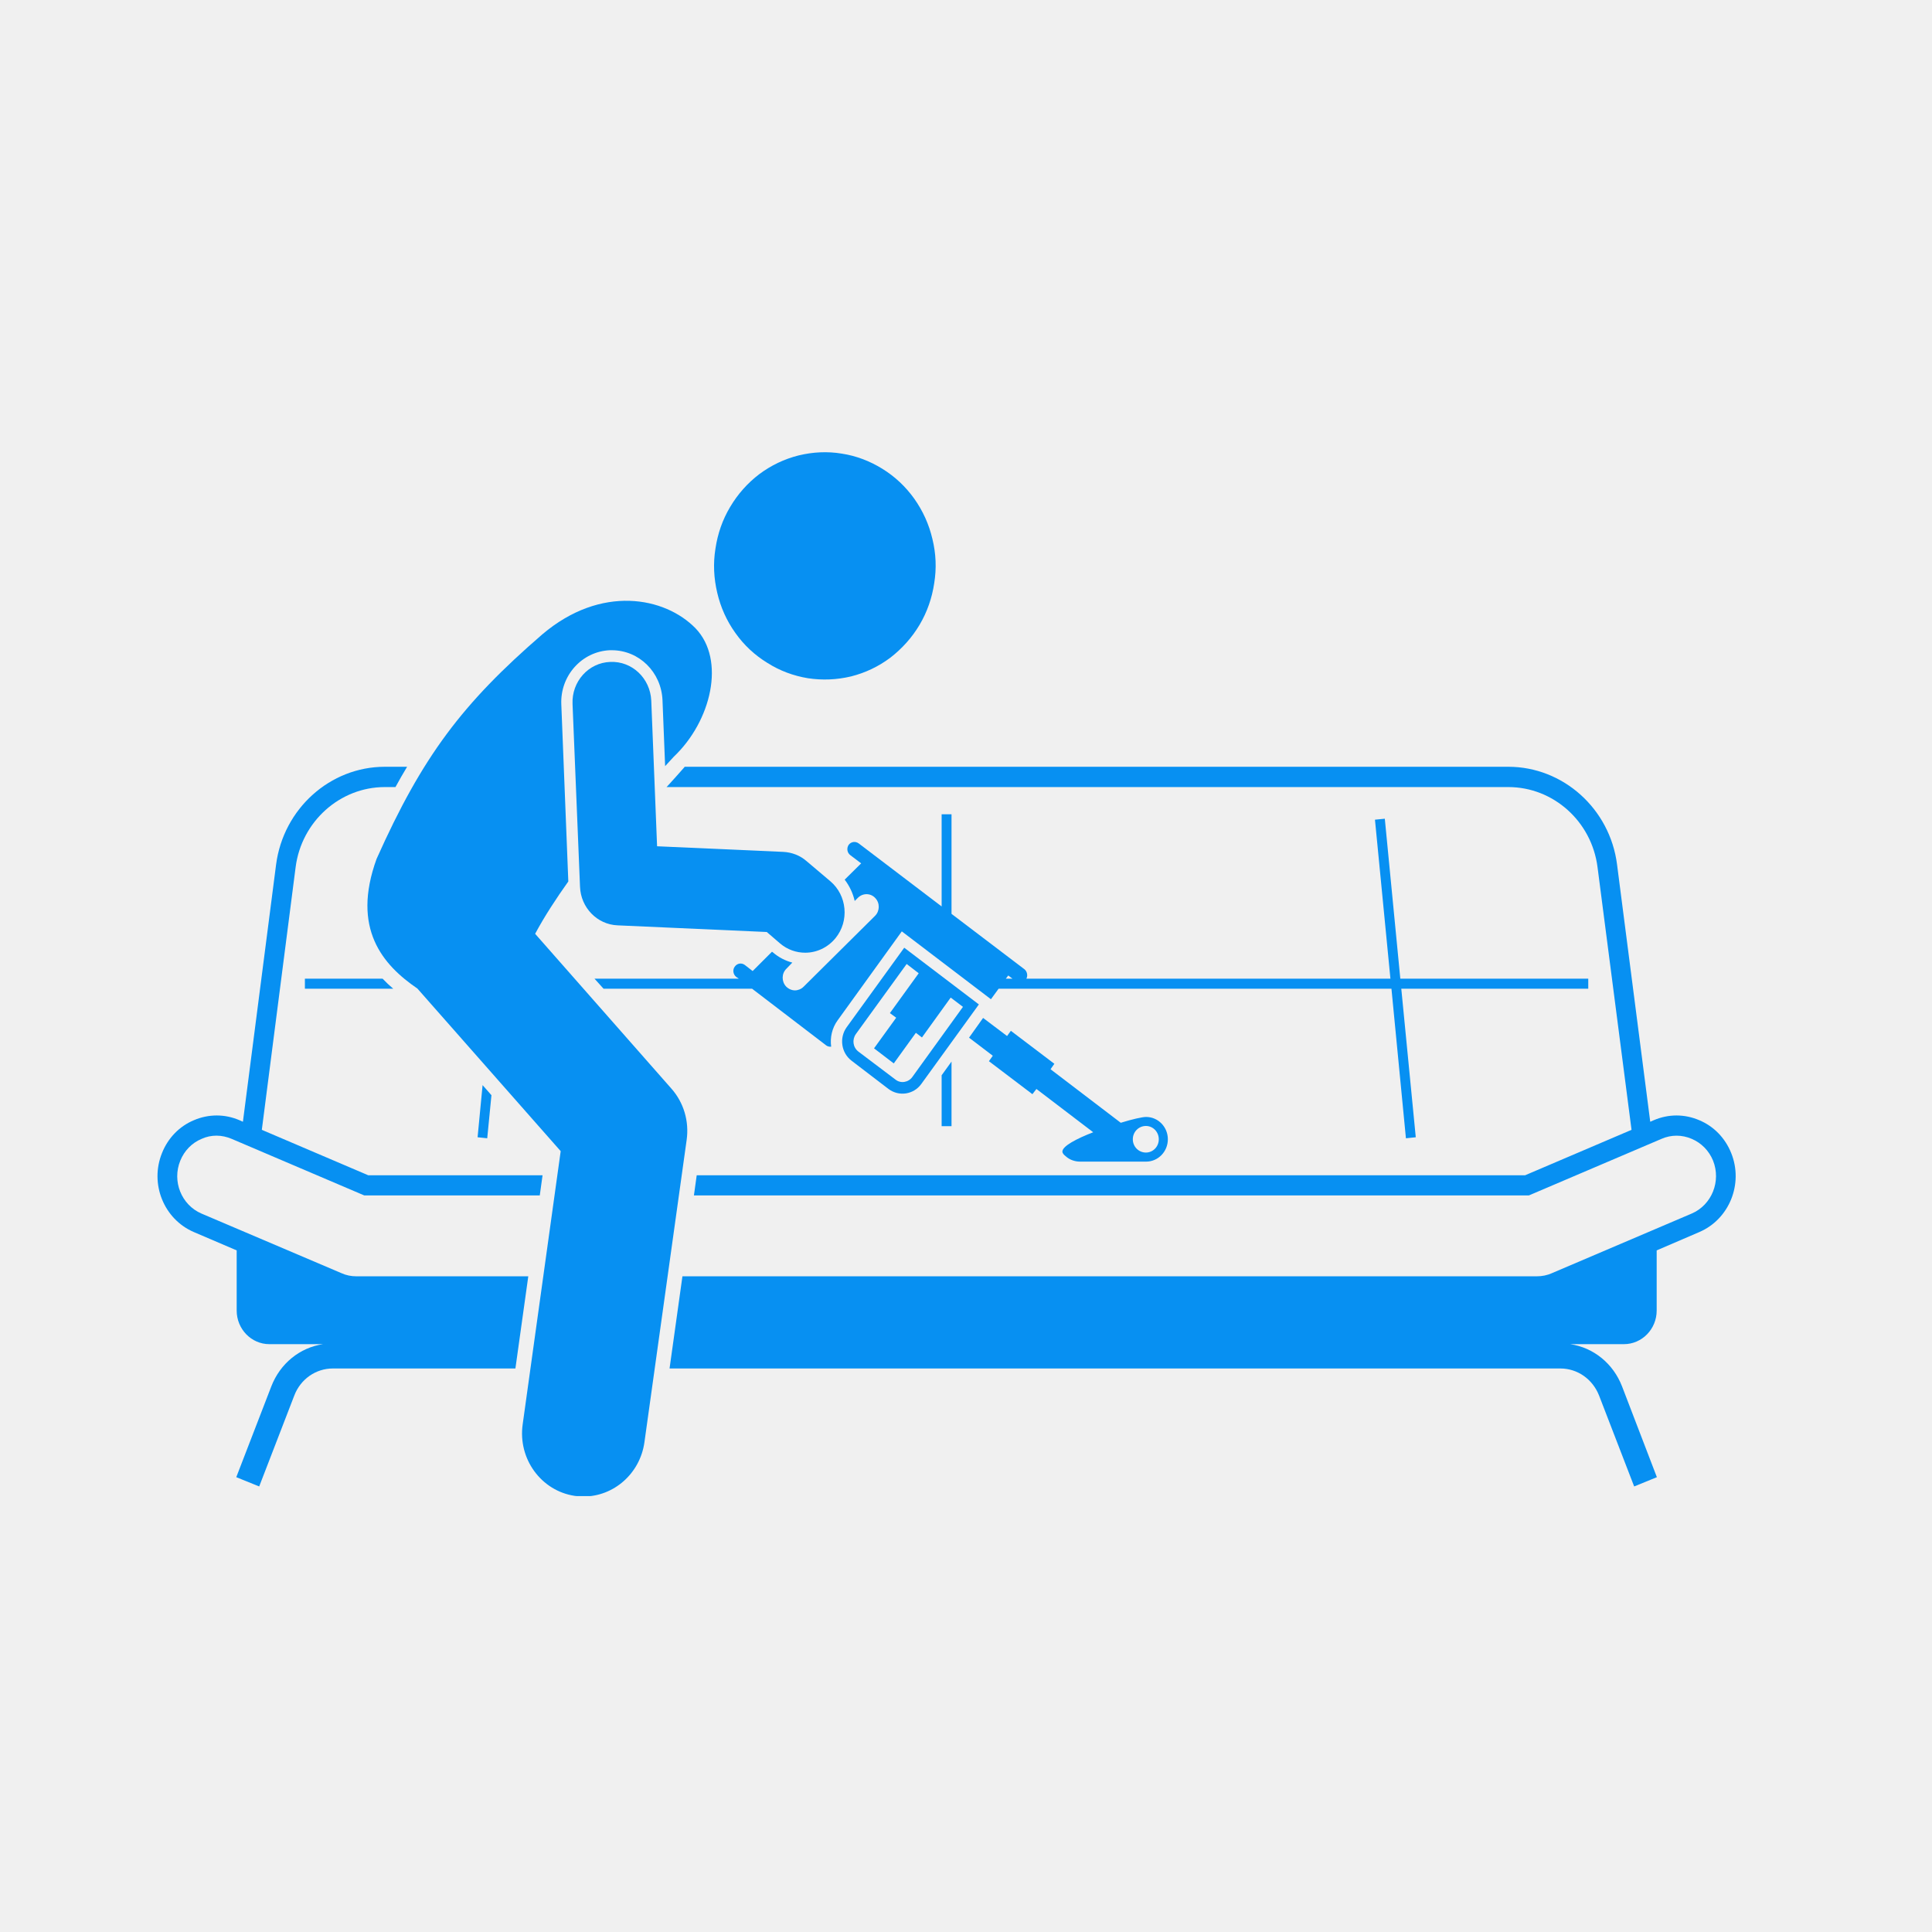
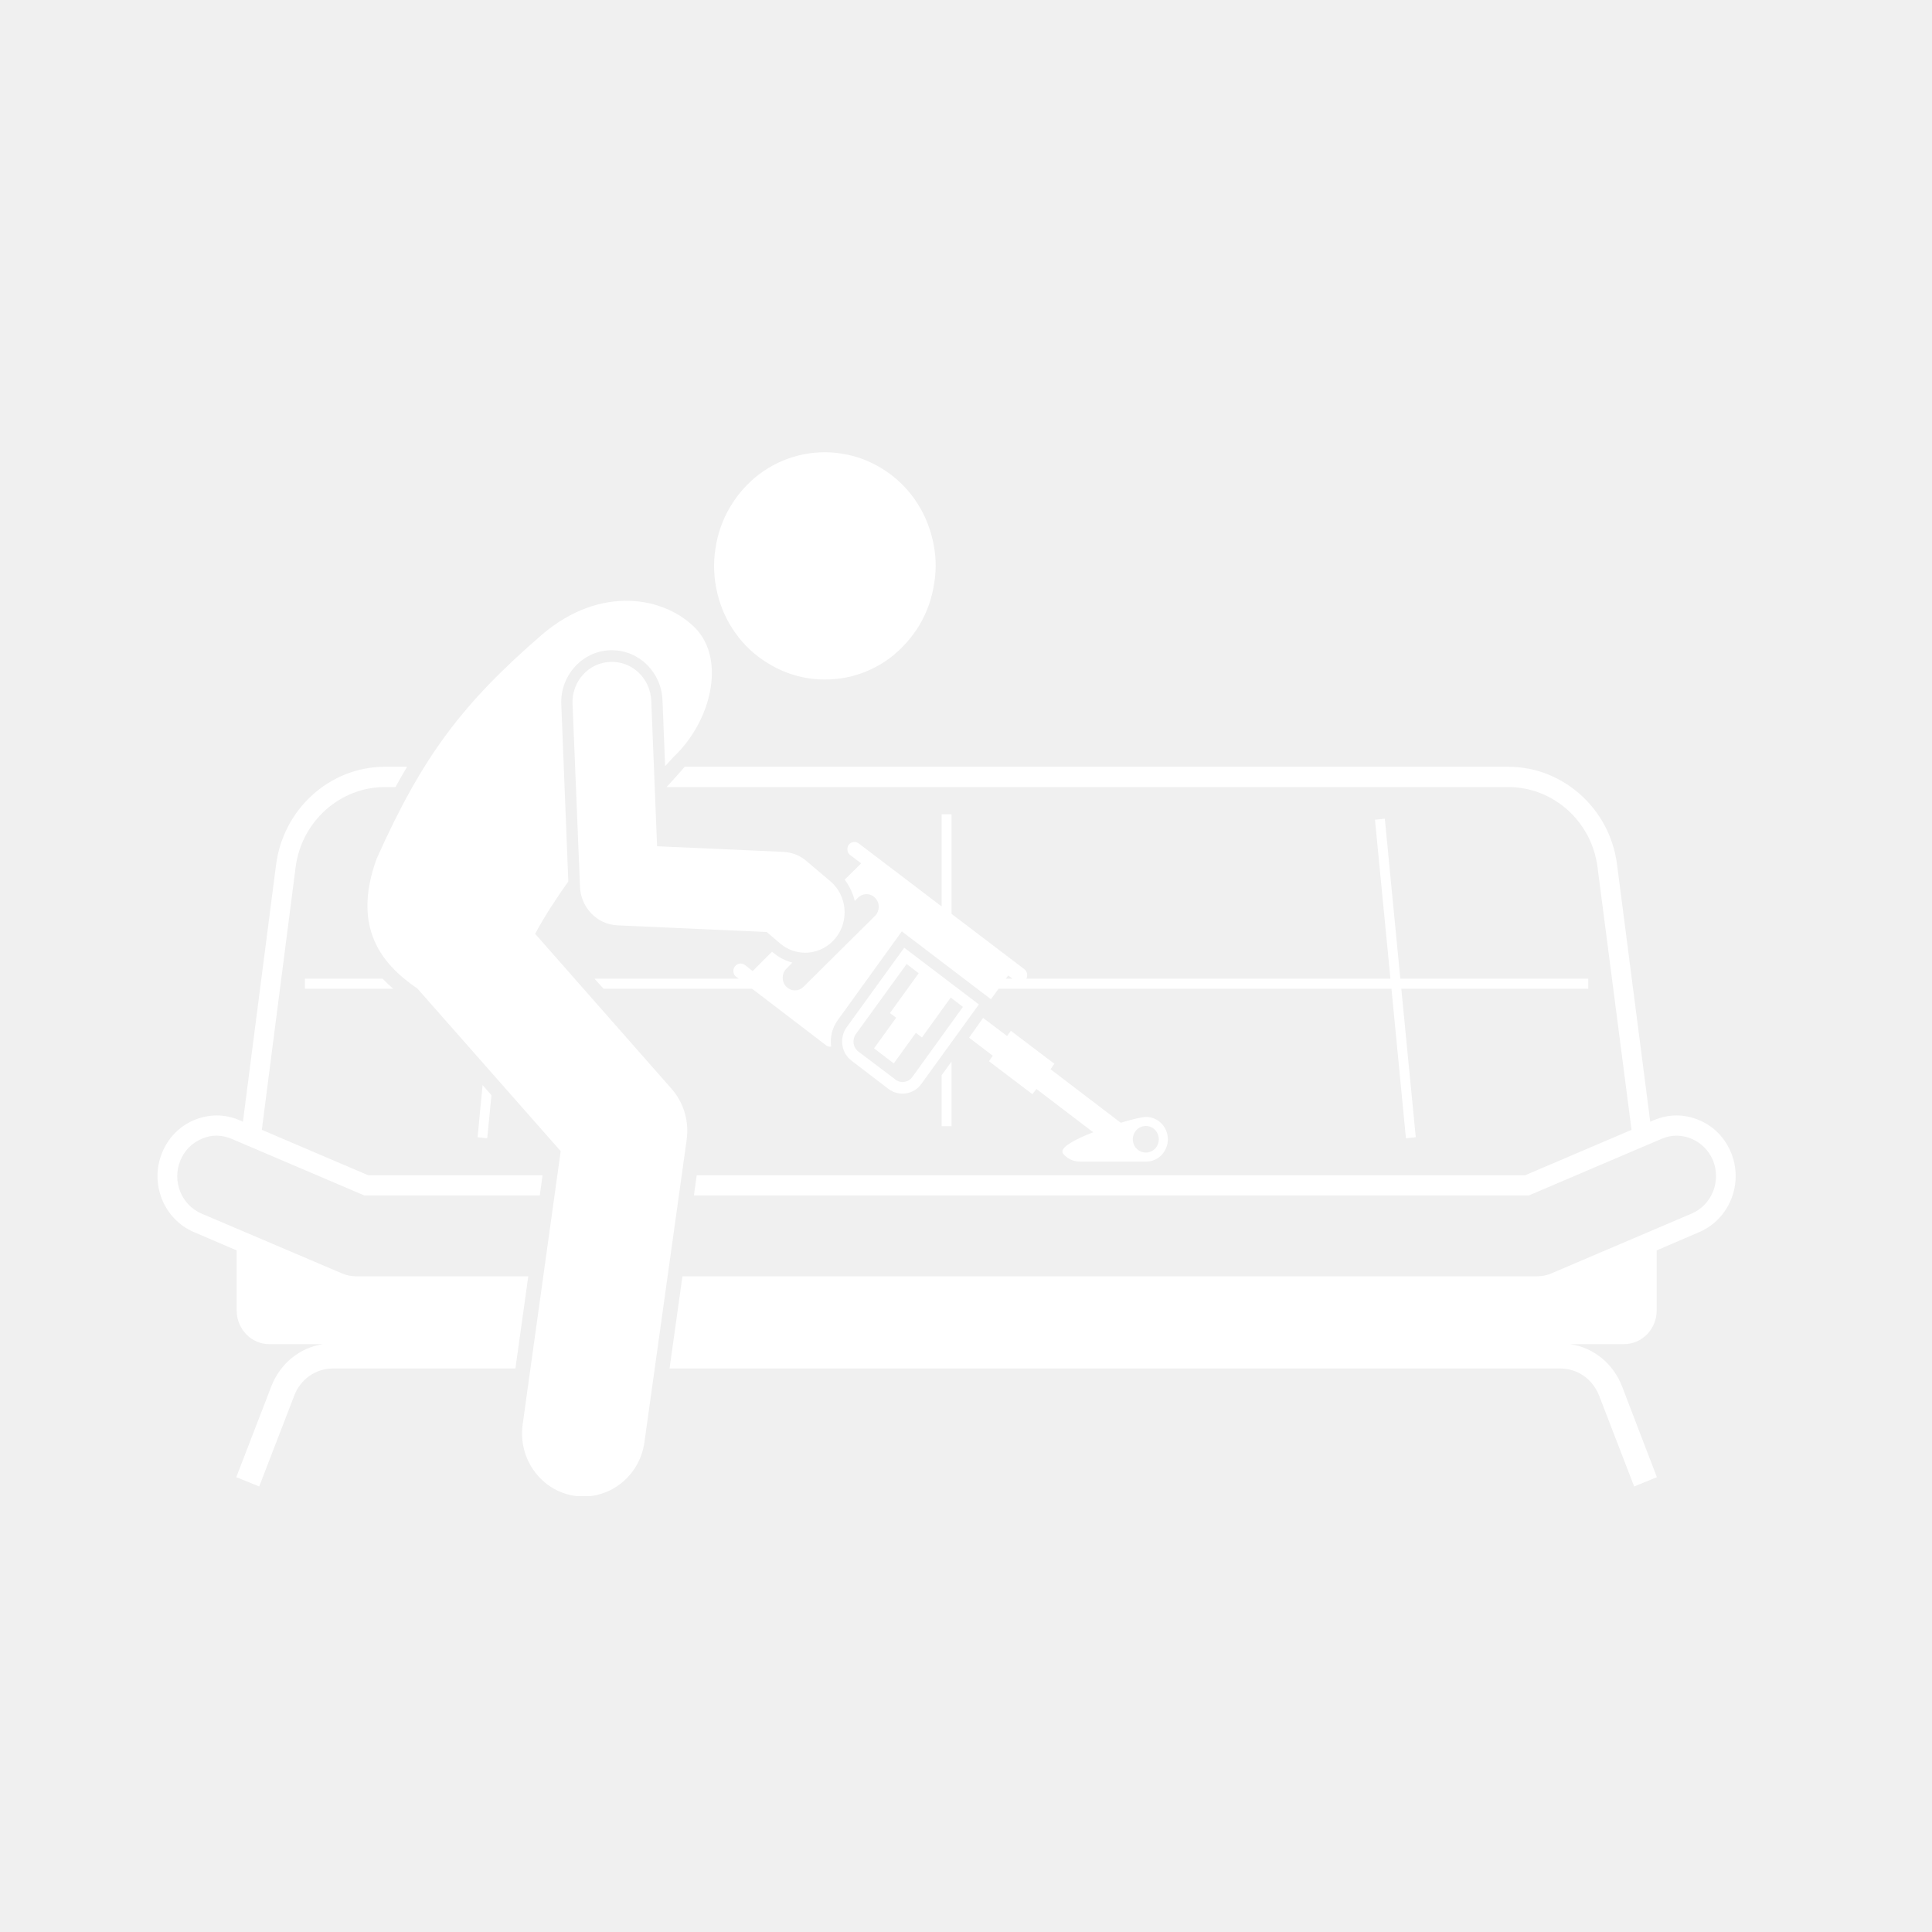
<svg xmlns="http://www.w3.org/2000/svg" width="50" zoomAndPan="magnify" viewBox="0 0 37.5 37.5" height="50" preserveAspectRatio="xMidYMid meet" version="1.0">
  <defs>
    <clipPath id="385f893cdf">
      <path d="M 12 14 L 33.918 14 L 33.918 29 L 12 29 Z M 12 14 " clip-rule="nonzero" />
    </clipPath>
    <clipPath id="816bc7e3d2">
      <path d="M 13 8.316 L 19 8.316 L 19 14 L 13 14 Z M 13 8.316 " clip-rule="nonzero" />
    </clipPath>
    <clipPath id="2881afed00">
      <path d="M 7 11 L 14 11 L 14 29.039 L 7 29.039 Z M 7 11 " clip-rule="nonzero" />
    </clipPath>
  </defs>
  <g clip-path="url(#385f893cdf)">
-     <path fill="#0790f2" d="M 12.945 15.27 C 12.941 15.273 12.938 15.273 12.938 15.277 L 29.277 15.277 C 30.152 15.277 30.895 15.945 31.008 16.832 L 31.668 21.93 L 29.602 22.812 L 13.523 22.812 L 13.469 23.203 L 29.676 23.203 L 32.25 22.105 C 32.438 22.023 32.645 22.023 32.836 22.105 C 33.023 22.184 33.172 22.336 33.25 22.527 C 33.41 22.926 33.227 23.387 32.836 23.555 L 30.125 24.711 C 30.031 24.754 29.93 24.773 29.828 24.773 L 13.246 24.773 L 12.996 26.562 L 30.285 26.562 C 30.621 26.562 30.914 26.77 31.039 27.09 L 31.719 28.852 L 32.16 28.672 L 31.484 26.91 C 31.312 26.465 30.93 26.156 30.477 26.09 L 31.52 26.09 C 31.871 26.09 32.156 25.797 32.156 25.438 L 32.156 24.27 L 32.984 23.914 C 33.566 23.664 33.844 22.977 33.602 22.379 C 33.484 22.086 33.262 21.859 32.98 21.742 C 32.695 21.621 32.387 21.621 32.102 21.742 L 32.031 21.773 L 31.387 16.781 C 31.25 15.699 30.34 14.883 29.277 14.883 L 13.289 14.883 C 13.285 14.887 13.285 14.891 13.281 14.895 C 13.176 15.016 13.062 15.141 12.945 15.27 Z M 12.945 15.27 " fill-opacity="1" fill-rule="nonzero" />
+     <path fill="#FFFFFF" d="M 12.945 15.27 C 12.941 15.273 12.938 15.273 12.938 15.277 L 29.277 15.277 C 30.152 15.277 30.895 15.945 31.008 16.832 L 31.668 21.93 L 29.602 22.812 L 13.523 22.812 L 13.469 23.203 L 29.676 23.203 L 32.25 22.105 C 32.438 22.023 32.645 22.023 32.836 22.105 C 33.023 22.184 33.172 22.336 33.25 22.527 C 33.41 22.926 33.227 23.387 32.836 23.555 L 30.125 24.711 C 30.031 24.754 29.93 24.773 29.828 24.773 L 13.246 24.773 L 12.996 26.562 L 30.285 26.562 C 30.621 26.562 30.914 26.77 31.039 27.09 L 31.719 28.852 L 32.16 28.672 L 31.484 26.91 C 31.312 26.465 30.93 26.156 30.477 26.09 L 31.52 26.09 C 31.871 26.09 32.156 25.797 32.156 25.438 L 32.156 24.27 L 32.984 23.914 C 33.566 23.664 33.844 22.977 33.602 22.379 C 33.484 22.086 33.262 21.859 32.98 21.742 C 32.695 21.621 32.387 21.621 32.102 21.742 L 32.031 21.773 L 31.387 16.781 C 31.25 15.699 30.34 14.883 29.277 14.883 L 13.289 14.883 C 13.285 14.887 13.285 14.891 13.281 14.895 C 13.176 15.016 13.062 15.141 12.945 15.27 Z M 12.945 15.27 " fill-opacity="1" fill-rule="nonzero" />
  </g>
-   <path fill="#0790f2" d="M 3.762 23.914 L 4.594 24.27 L 4.594 25.438 C 4.594 25.797 4.879 26.09 5.227 26.09 L 6.27 26.09 C 5.82 26.156 5.438 26.465 5.266 26.91 L 4.586 28.672 L 5.031 28.852 L 5.711 27.09 C 5.832 26.77 6.129 26.562 6.461 26.562 L 10.004 26.562 L 10.254 24.773 L 6.918 24.773 C 6.816 24.773 6.719 24.754 6.625 24.711 L 3.91 23.555 C 3.52 23.387 3.336 22.926 3.5 22.527 C 3.578 22.336 3.723 22.184 3.914 22.105 C 4.008 22.062 4.105 22.043 4.203 22.043 C 4.305 22.043 4.402 22.066 4.496 22.105 L 7.07 23.203 L 10.477 23.203 L 10.531 22.812 L 7.148 22.812 L 5.082 21.93 L 5.738 16.832 C 5.852 15.945 6.598 15.277 7.469 15.277 L 7.676 15.277 C 7.75 15.141 7.824 15.012 7.902 14.883 L 7.469 14.883 C 6.406 14.883 5.5 15.699 5.359 16.781 L 4.715 21.773 L 4.645 21.742 C 4.363 21.621 4.051 21.621 3.766 21.742 C 3.484 21.859 3.262 22.086 3.145 22.379 C 2.902 22.977 3.18 23.664 3.762 23.914 Z M 3.762 23.914 " fill-opacity="1" fill-rule="nonzero" />
-   <path fill="#0790f2" d="M 7.426 18.996 L 5.918 18.996 L 5.918 19.191 L 7.633 19.191 C 7.559 19.129 7.488 19.062 7.426 18.996 Z M 7.426 18.996 " fill-opacity="1" fill-rule="nonzero" />
-   <path fill="#0790f2" d="M 9.367 21.062 L 9.27 22.074 L 9.457 22.094 L 9.539 21.258 Z M 9.367 21.062 " fill-opacity="1" fill-rule="nonzero" />
-   <path fill="#0790f2" d="M 18.277 20.871 L 18.277 21.859 L 18.469 21.859 L 18.469 20.605 Z M 18.277 20.871 " fill-opacity="1" fill-rule="nonzero" />
-   <path fill="#0790f2" d="M 16.504 16.598 L 16.715 16.758 L 16.395 17.074 C 16.488 17.195 16.555 17.336 16.59 17.488 L 16.652 17.426 C 16.746 17.332 16.898 17.332 16.988 17.43 C 17.082 17.527 17.078 17.684 16.984 17.777 L 15.598 19.152 C 15.551 19.199 15.488 19.223 15.43 19.223 C 15.367 19.223 15.305 19.195 15.258 19.148 C 15.168 19.051 15.168 18.895 15.266 18.801 L 15.379 18.684 C 15.242 18.648 15.113 18.582 15 18.484 L 14.984 18.473 L 14.609 18.848 L 14.457 18.73 C 14.395 18.684 14.309 18.695 14.262 18.762 C 14.215 18.824 14.23 18.914 14.289 18.961 L 14.34 18.996 L 11.539 18.996 L 11.715 19.191 L 14.598 19.191 L 16.039 20.293 C 16.066 20.312 16.102 20.32 16.133 20.316 C 16.109 20.141 16.148 19.957 16.258 19.805 L 17.504 18.078 L 19.234 19.395 L 19.383 19.191 L 27.008 19.191 L 27.289 22.094 L 27.48 22.074 L 27.199 19.191 L 30.828 19.191 L 30.828 18.996 L 27.18 18.996 L 26.879 15.891 L 26.688 15.91 L 26.988 18.996 L 19.922 18.996 C 19.953 18.938 19.938 18.855 19.883 18.812 L 18.469 17.738 L 18.469 15.805 L 18.277 15.805 L 18.277 17.594 L 16.668 16.371 C 16.605 16.324 16.52 16.336 16.473 16.398 C 16.43 16.461 16.441 16.551 16.504 16.598 Z M 19.523 18.996 L 19.57 18.934 L 19.652 18.996 Z M 19.523 18.996 " fill-opacity="1" fill-rule="nonzero" />
-   <path fill="#0790f2" d="M 16.434 19.938 C 16.285 20.145 16.328 20.438 16.531 20.59 L 17.246 21.137 C 17.449 21.289 17.734 21.246 17.883 21.039 L 19 19.496 L 17.551 18.395 Z M 17.707 20.906 C 17.629 21.012 17.48 21.035 17.379 20.953 L 16.66 20.41 C 16.555 20.328 16.535 20.18 16.613 20.07 L 17.598 18.711 L 17.832 18.891 L 17.273 19.664 L 17.395 19.754 L 16.965 20.348 L 17.348 20.641 L 17.777 20.047 L 17.895 20.137 L 18.453 19.363 L 18.691 19.543 Z M 17.707 20.906 " fill-opacity="1" fill-rule="nonzero" />
+   <path fill="#FFFFFF" d="M 3.762 23.914 L 4.594 24.27 L 4.594 25.438 C 4.594 25.797 4.879 26.09 5.227 26.09 L 6.27 26.09 C 5.82 26.156 5.438 26.465 5.266 26.91 L 4.586 28.672 L 5.031 28.852 L 5.711 27.09 C 5.832 26.77 6.129 26.562 6.461 26.562 L 10.004 26.562 L 10.254 24.773 L 6.918 24.773 C 6.816 24.773 6.719 24.754 6.625 24.711 L 3.91 23.555 C 3.52 23.387 3.336 22.926 3.5 22.527 C 3.578 22.336 3.723 22.184 3.914 22.105 C 4.008 22.062 4.105 22.043 4.203 22.043 C 4.305 22.043 4.402 22.066 4.496 22.105 L 7.07 23.203 L 10.477 23.203 L 10.531 22.812 L 7.148 22.812 L 5.082 21.93 L 5.738 16.832 C 5.852 15.945 6.598 15.277 7.469 15.277 L 7.676 15.277 C 7.75 15.141 7.824 15.012 7.902 14.883 L 7.469 14.883 C 6.406 14.883 5.5 15.699 5.359 16.781 L 4.715 21.773 L 4.645 21.742 C 4.363 21.621 4.051 21.621 3.766 21.742 C 3.484 21.859 3.262 22.086 3.145 22.379 C 2.902 22.977 3.18 23.664 3.762 23.914 Z M 3.762 23.914 " fill-opacity="1" fill-rule="nonzero" />
+   <path fill="#FFFFFF" d="M 7.426 18.996 L 5.918 18.996 L 5.918 19.191 L 7.633 19.191 C 7.559 19.129 7.488 19.062 7.426 18.996 Z M 7.426 18.996 " fill-opacity="1" fill-rule="nonzero" />
+   <path fill="#FFFFFF" d="M 9.367 21.062 L 9.27 22.074 L 9.457 22.094 L 9.539 21.258 Z M 9.367 21.062 " fill-opacity="1" fill-rule="nonzero" />
+   <path fill="#FFFFFF" d="M 18.277 20.871 L 18.277 21.859 L 18.469 21.859 L 18.469 20.605 Z M 18.277 20.871 " fill-opacity="1" fill-rule="nonzero" />
+   <path fill="#FFFFFF" d="M 16.504 16.598 L 16.715 16.758 L 16.395 17.074 C 16.488 17.195 16.555 17.336 16.59 17.488 L 16.652 17.426 C 16.746 17.332 16.898 17.332 16.988 17.43 C 17.082 17.527 17.078 17.684 16.984 17.777 L 15.598 19.152 C 15.551 19.199 15.488 19.223 15.43 19.223 C 15.367 19.223 15.305 19.195 15.258 19.148 C 15.168 19.051 15.168 18.895 15.266 18.801 L 15.379 18.684 C 15.242 18.648 15.113 18.582 15 18.484 L 14.984 18.473 L 14.609 18.848 L 14.457 18.73 C 14.395 18.684 14.309 18.695 14.262 18.762 C 14.215 18.824 14.23 18.914 14.289 18.961 L 14.34 18.996 L 11.539 18.996 L 11.715 19.191 L 14.598 19.191 L 16.039 20.293 C 16.066 20.312 16.102 20.32 16.133 20.316 C 16.109 20.141 16.148 19.957 16.258 19.805 L 17.504 18.078 L 19.234 19.395 L 19.383 19.191 L 27.008 19.191 L 27.289 22.094 L 27.48 22.074 L 27.199 19.191 L 30.828 19.191 L 30.828 18.996 L 27.18 18.996 L 26.879 15.891 L 26.688 15.91 L 26.988 18.996 L 19.922 18.996 C 19.953 18.938 19.938 18.855 19.883 18.812 L 18.469 17.738 L 18.469 15.805 L 18.277 15.805 L 18.277 17.594 L 16.668 16.371 C 16.605 16.324 16.52 16.336 16.473 16.398 C 16.43 16.461 16.441 16.551 16.504 16.598 Z M 19.523 18.996 L 19.57 18.934 L 19.652 18.996 Z M 19.523 18.996 " fill-opacity="1" fill-rule="nonzero" />
+   <path fill="#FFFFFF" d="M 16.434 19.938 C 16.285 20.145 16.328 20.438 16.531 20.59 L 17.246 21.137 C 17.449 21.289 17.734 21.246 17.883 21.039 L 19 19.496 L 17.551 18.395 Z M 17.707 20.906 C 17.629 21.012 17.48 21.035 17.379 20.953 L 16.66 20.41 C 16.555 20.328 16.535 20.18 16.613 20.07 L 17.598 18.711 L 17.832 18.891 L 17.273 19.664 L 17.395 19.754 L 16.965 20.348 L 17.348 20.641 L 17.777 20.047 L 17.895 20.137 L 18.453 19.363 L 18.691 19.543 Z M 17.707 20.906 " fill-opacity="1" fill-rule="nonzero" />
  <g clip-path="url(#816bc7e3d2)">
-     <path fill="#0790f2" d="M 18.098 10.461 C 18.168 10.746 18.18 11.031 18.133 11.32 C 18.09 11.609 17.996 11.879 17.848 12.129 C 17.699 12.379 17.508 12.59 17.281 12.766 C 17.051 12.938 16.797 13.059 16.52 13.129 C 16.242 13.195 15.961 13.207 15.68 13.164 C 15.398 13.117 15.137 13.02 14.895 12.867 C 14.648 12.715 14.441 12.523 14.273 12.285 C 14.105 12.051 13.988 11.789 13.922 11.508 C 13.855 11.223 13.84 10.938 13.887 10.648 C 13.93 10.359 14.023 10.09 14.172 9.84 C 14.32 9.59 14.512 9.375 14.738 9.203 C 14.969 9.031 15.223 8.91 15.5 8.84 C 15.777 8.773 16.059 8.758 16.34 8.805 C 16.621 8.848 16.883 8.949 17.125 9.098 C 17.371 9.25 17.578 9.445 17.746 9.68 C 17.914 9.918 18.031 10.176 18.098 10.461 Z M 18.098 10.461 " fill-opacity="1" fill-rule="nonzero" />
+     <path fill="#FFFFFF" d="M 18.098 10.461 C 18.168 10.746 18.18 11.031 18.133 11.32 C 18.09 11.609 17.996 11.879 17.848 12.129 C 17.699 12.379 17.508 12.59 17.281 12.766 C 17.051 12.938 16.797 13.059 16.52 13.129 C 16.242 13.195 15.961 13.207 15.68 13.164 C 15.398 13.117 15.137 13.02 14.895 12.867 C 14.648 12.715 14.441 12.523 14.273 12.285 C 14.105 12.051 13.988 11.789 13.922 11.508 C 13.855 11.223 13.84 10.938 13.887 10.648 C 13.93 10.359 14.023 10.09 14.172 9.84 C 14.32 9.59 14.512 9.375 14.738 9.203 C 14.969 9.031 15.223 8.91 15.5 8.84 C 15.777 8.773 16.059 8.758 16.34 8.805 C 16.621 8.848 16.883 8.949 17.125 9.098 C 17.371 9.25 17.578 9.445 17.746 9.68 C 17.914 9.918 18.031 10.176 18.098 10.461 Z M 18.098 10.461 " fill-opacity="1" fill-rule="nonzero" />
  </g>
  <g clip-path="url(#2881afed00)">
-     <path fill="#0790f2" d="M 7.309 16.672 C 6.82 18.023 7.426 18.727 8.102 19.188 L 10.883 22.344 L 10.145 27.648 C 10.051 28.316 10.504 28.938 11.156 29.035 C 11.215 29.043 11.27 29.047 11.328 29.047 C 11.91 29.047 12.422 28.605 12.508 27.996 L 13.328 22.125 C 13.379 21.762 13.27 21.398 13.031 21.129 L 10.387 18.125 C 10.574 17.777 10.797 17.438 11.031 17.109 L 10.895 13.672 C 10.871 13.117 11.293 12.645 11.836 12.621 C 11.848 12.621 11.863 12.621 11.875 12.621 C 12.406 12.621 12.836 13.047 12.859 13.59 L 12.91 14.871 C 12.969 14.809 13.023 14.746 13.078 14.688 C 13.805 14 14.09 12.809 13.5 12.195 C 12.906 11.586 11.668 11.344 10.527 12.312 C 8.973 13.656 8.199 14.68 7.309 16.672 Z M 7.309 16.672 " fill-opacity="1" fill-rule="nonzero" />
+     <path fill="#FFFFFF" d="M 7.309 16.672 C 6.82 18.023 7.426 18.727 8.102 19.188 L 10.883 22.344 L 10.145 27.648 C 10.051 28.316 10.504 28.938 11.156 29.035 C 11.215 29.043 11.27 29.047 11.328 29.047 C 11.91 29.047 12.422 28.605 12.508 27.996 L 13.328 22.125 C 13.379 21.762 13.27 21.398 13.031 21.129 L 10.387 18.125 C 10.574 17.777 10.797 17.438 11.031 17.109 L 10.895 13.672 C 10.871 13.117 11.293 12.645 11.836 12.621 C 11.848 12.621 11.863 12.621 11.875 12.621 C 12.406 12.621 12.836 13.047 12.859 13.59 L 12.91 14.871 C 12.969 14.809 13.023 14.746 13.078 14.688 C 13.805 14 14.09 12.809 13.5 12.195 C 12.906 11.586 11.668 11.344 10.527 12.312 C 8.973 13.656 8.199 14.68 7.309 16.672 Z M 7.309 16.672 " fill-opacity="1" fill-rule="nonzero" />
  </g>
-   <path fill="#0790f2" d="M 11.258 17.211 C 11.273 17.617 11.59 17.945 11.988 17.961 L 14.883 18.09 L 15.141 18.312 C 15.285 18.434 15.457 18.492 15.629 18.492 C 15.848 18.492 16.066 18.395 16.219 18.207 C 16.488 17.875 16.441 17.379 16.117 17.105 L 15.656 16.715 C 15.531 16.605 15.371 16.543 15.203 16.535 L 12.754 16.426 L 12.641 13.598 C 12.621 13.164 12.266 12.828 11.844 12.848 C 11.422 12.863 11.094 13.23 11.113 13.664 Z M 11.258 17.211 " fill-opacity="1" fill-rule="nonzero" />
-   <path fill="#0790f2" d="M 22.246 21.68 C 22.172 21.68 21.98 21.723 21.754 21.793 L 20.391 20.754 L 20.465 20.648 L 19.621 20.008 L 19.547 20.109 L 19.082 19.758 L 18.809 20.141 L 19.27 20.492 L 19.195 20.598 L 20.039 21.238 L 20.117 21.137 L 21.219 21.977 C 20.895 22.102 20.621 22.246 20.621 22.352 C 20.621 22.383 20.648 22.414 20.688 22.445 C 20.762 22.512 20.863 22.547 20.965 22.547 C 21.289 22.547 22.129 22.547 22.246 22.547 C 22.48 22.547 22.668 22.352 22.668 22.113 C 22.668 21.875 22.48 21.68 22.246 21.68 Z M 22.242 22.371 C 22.102 22.371 21.988 22.258 21.988 22.113 C 21.988 21.969 22.102 21.855 22.242 21.855 C 22.379 21.855 22.492 21.969 22.492 22.113 C 22.492 22.258 22.379 22.371 22.242 22.371 Z M 22.242 22.371 " fill-opacity="1" fill-rule="nonzero" />
+   <path fill="#FFFFFF" d="M 11.258 17.211 C 11.273 17.617 11.59 17.945 11.988 17.961 L 14.883 18.09 L 15.141 18.312 C 15.285 18.434 15.457 18.492 15.629 18.492 C 15.848 18.492 16.066 18.395 16.219 18.207 C 16.488 17.875 16.441 17.379 16.117 17.105 L 15.656 16.715 C 15.531 16.605 15.371 16.543 15.203 16.535 L 12.754 16.426 L 12.641 13.598 C 12.621 13.164 12.266 12.828 11.844 12.848 C 11.422 12.863 11.094 13.23 11.113 13.664 Z M 11.258 17.211 " fill-opacity="1" fill-rule="nonzero" />
+   <path fill="#FFFFFF" d="M 22.246 21.68 C 22.172 21.68 21.98 21.723 21.754 21.793 L 20.391 20.754 L 20.465 20.648 L 19.621 20.008 L 19.547 20.109 L 19.082 19.758 L 18.809 20.141 L 19.27 20.492 L 19.195 20.598 L 20.039 21.238 L 20.117 21.137 L 21.219 21.977 C 20.895 22.102 20.621 22.246 20.621 22.352 C 20.621 22.383 20.648 22.414 20.688 22.445 C 20.762 22.512 20.863 22.547 20.965 22.547 C 21.289 22.547 22.129 22.547 22.246 22.547 C 22.48 22.547 22.668 22.352 22.668 22.113 C 22.668 21.875 22.48 21.68 22.246 21.68 Z M 22.242 22.371 C 22.102 22.371 21.988 22.258 21.988 22.113 C 21.988 21.969 22.102 21.855 22.242 21.855 C 22.379 21.855 22.492 21.969 22.492 22.113 C 22.492 22.258 22.379 22.371 22.242 22.371 Z M 22.242 22.371 " fill-opacity="1" fill-rule="nonzero" />
</svg>
